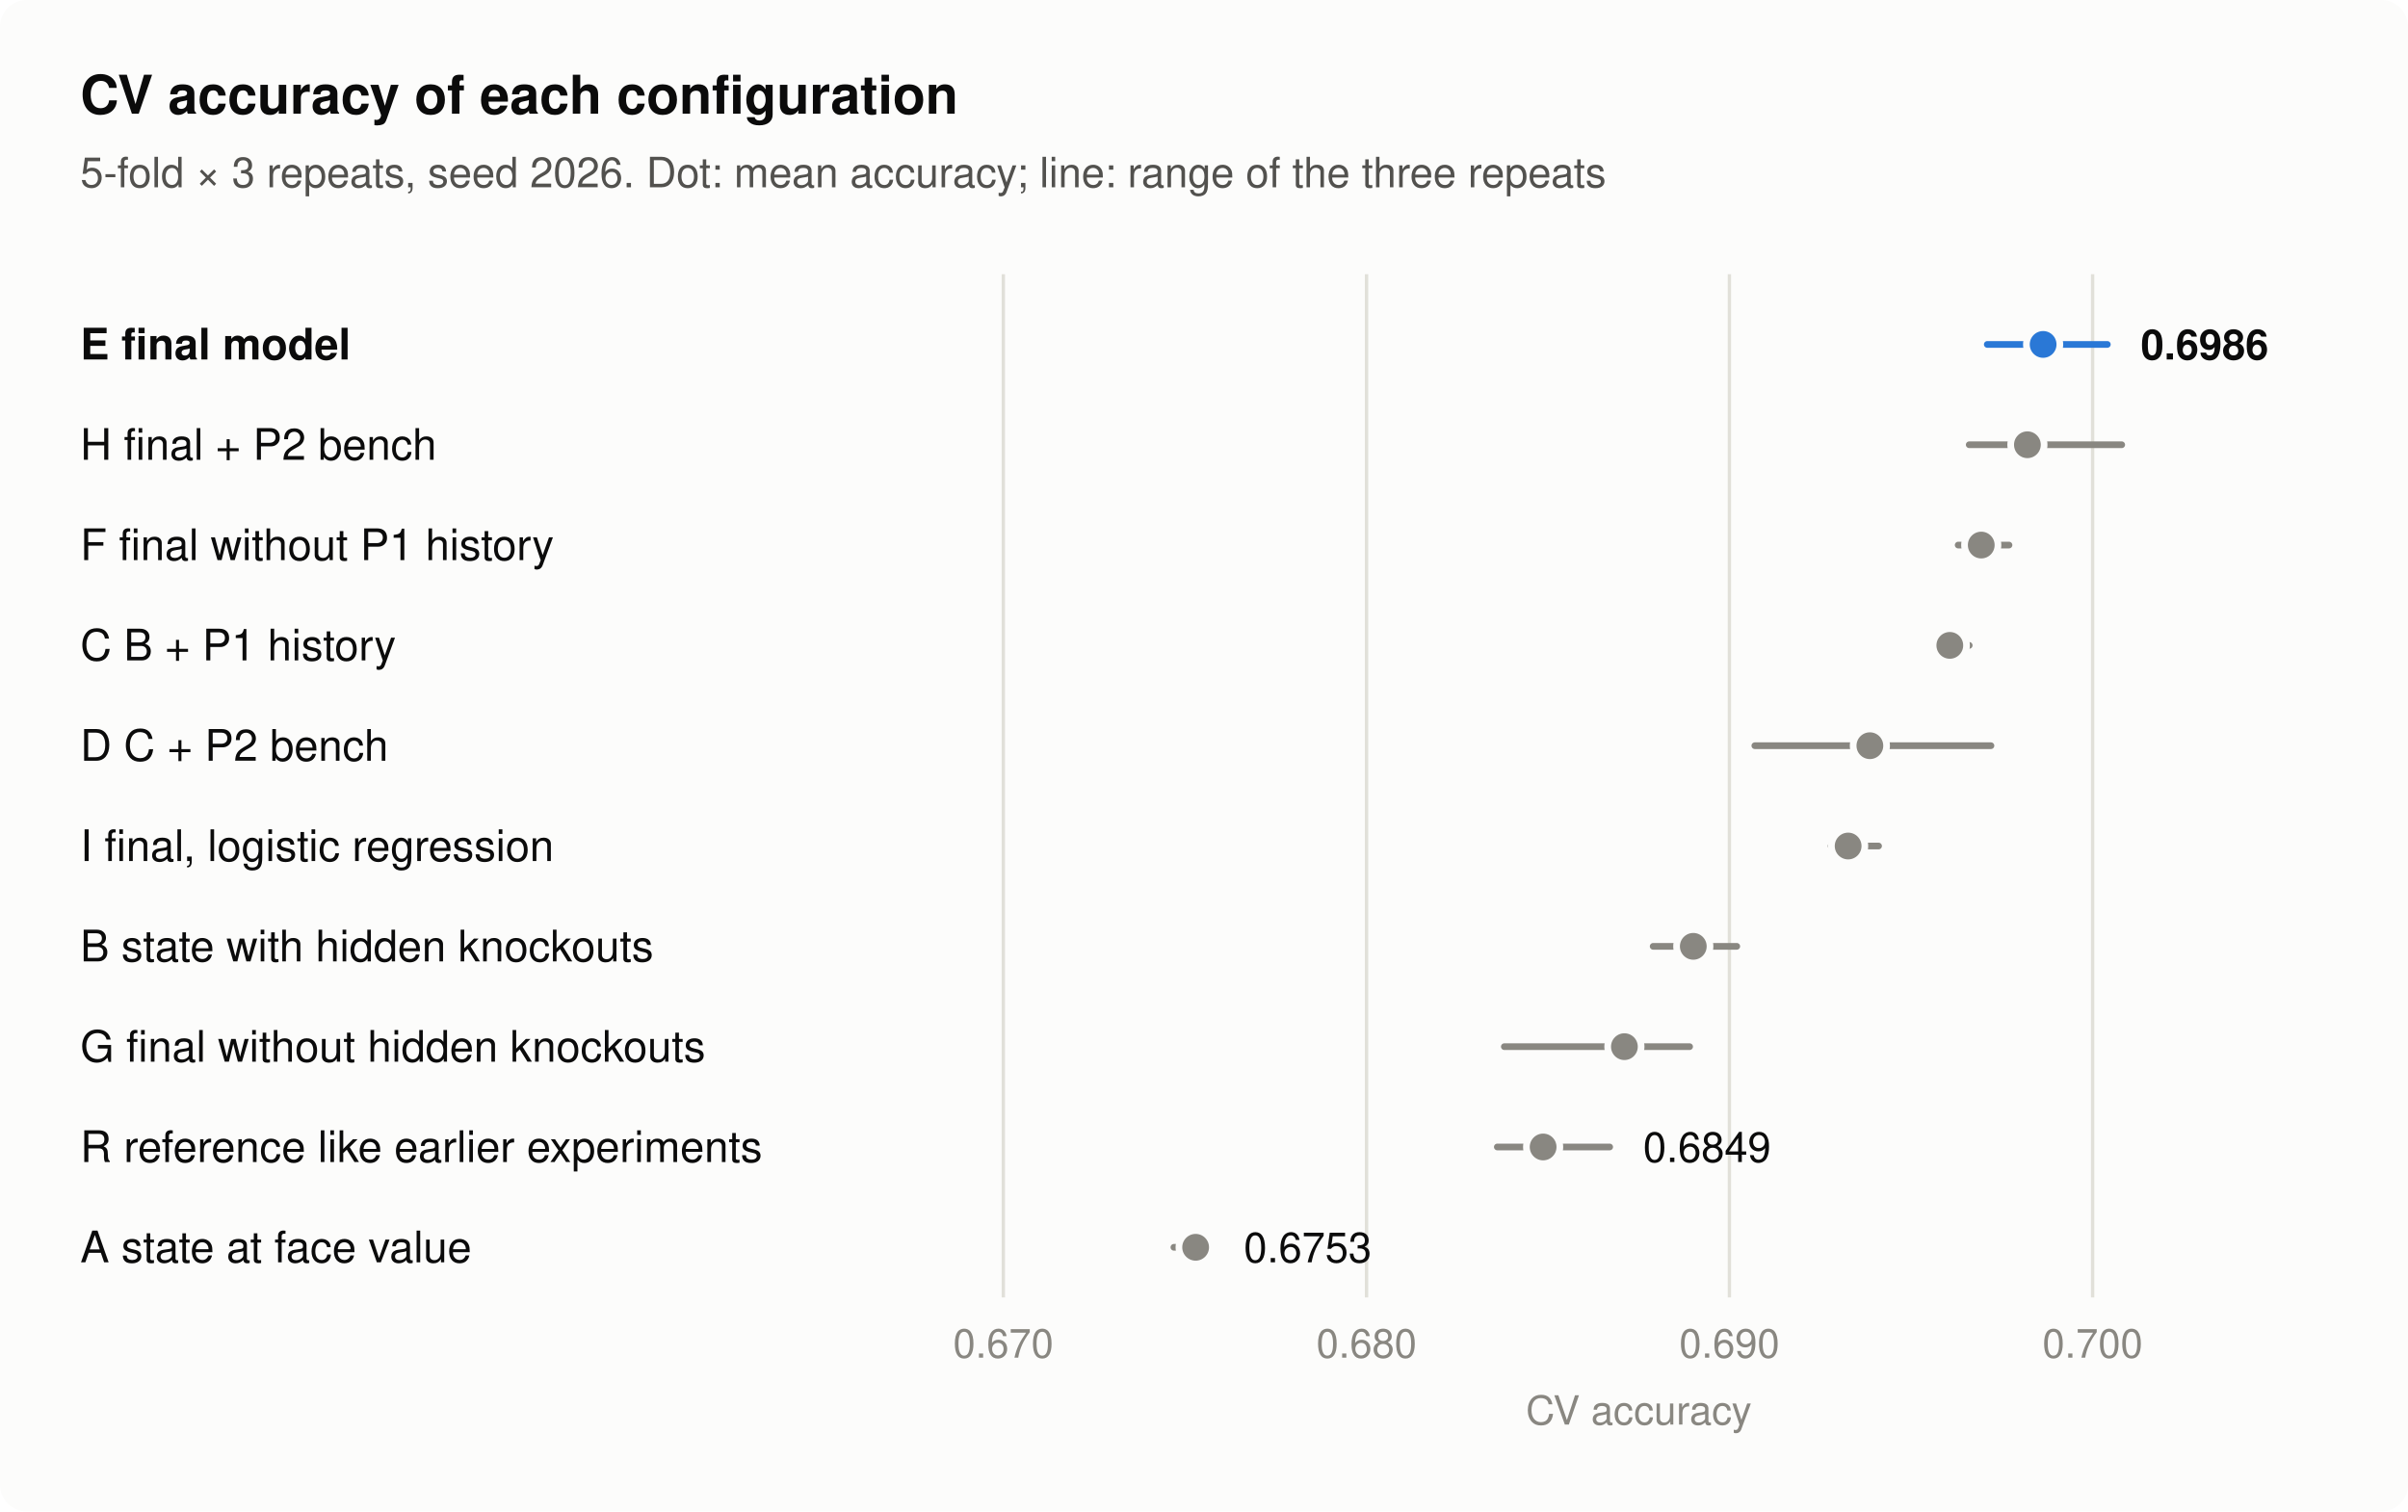
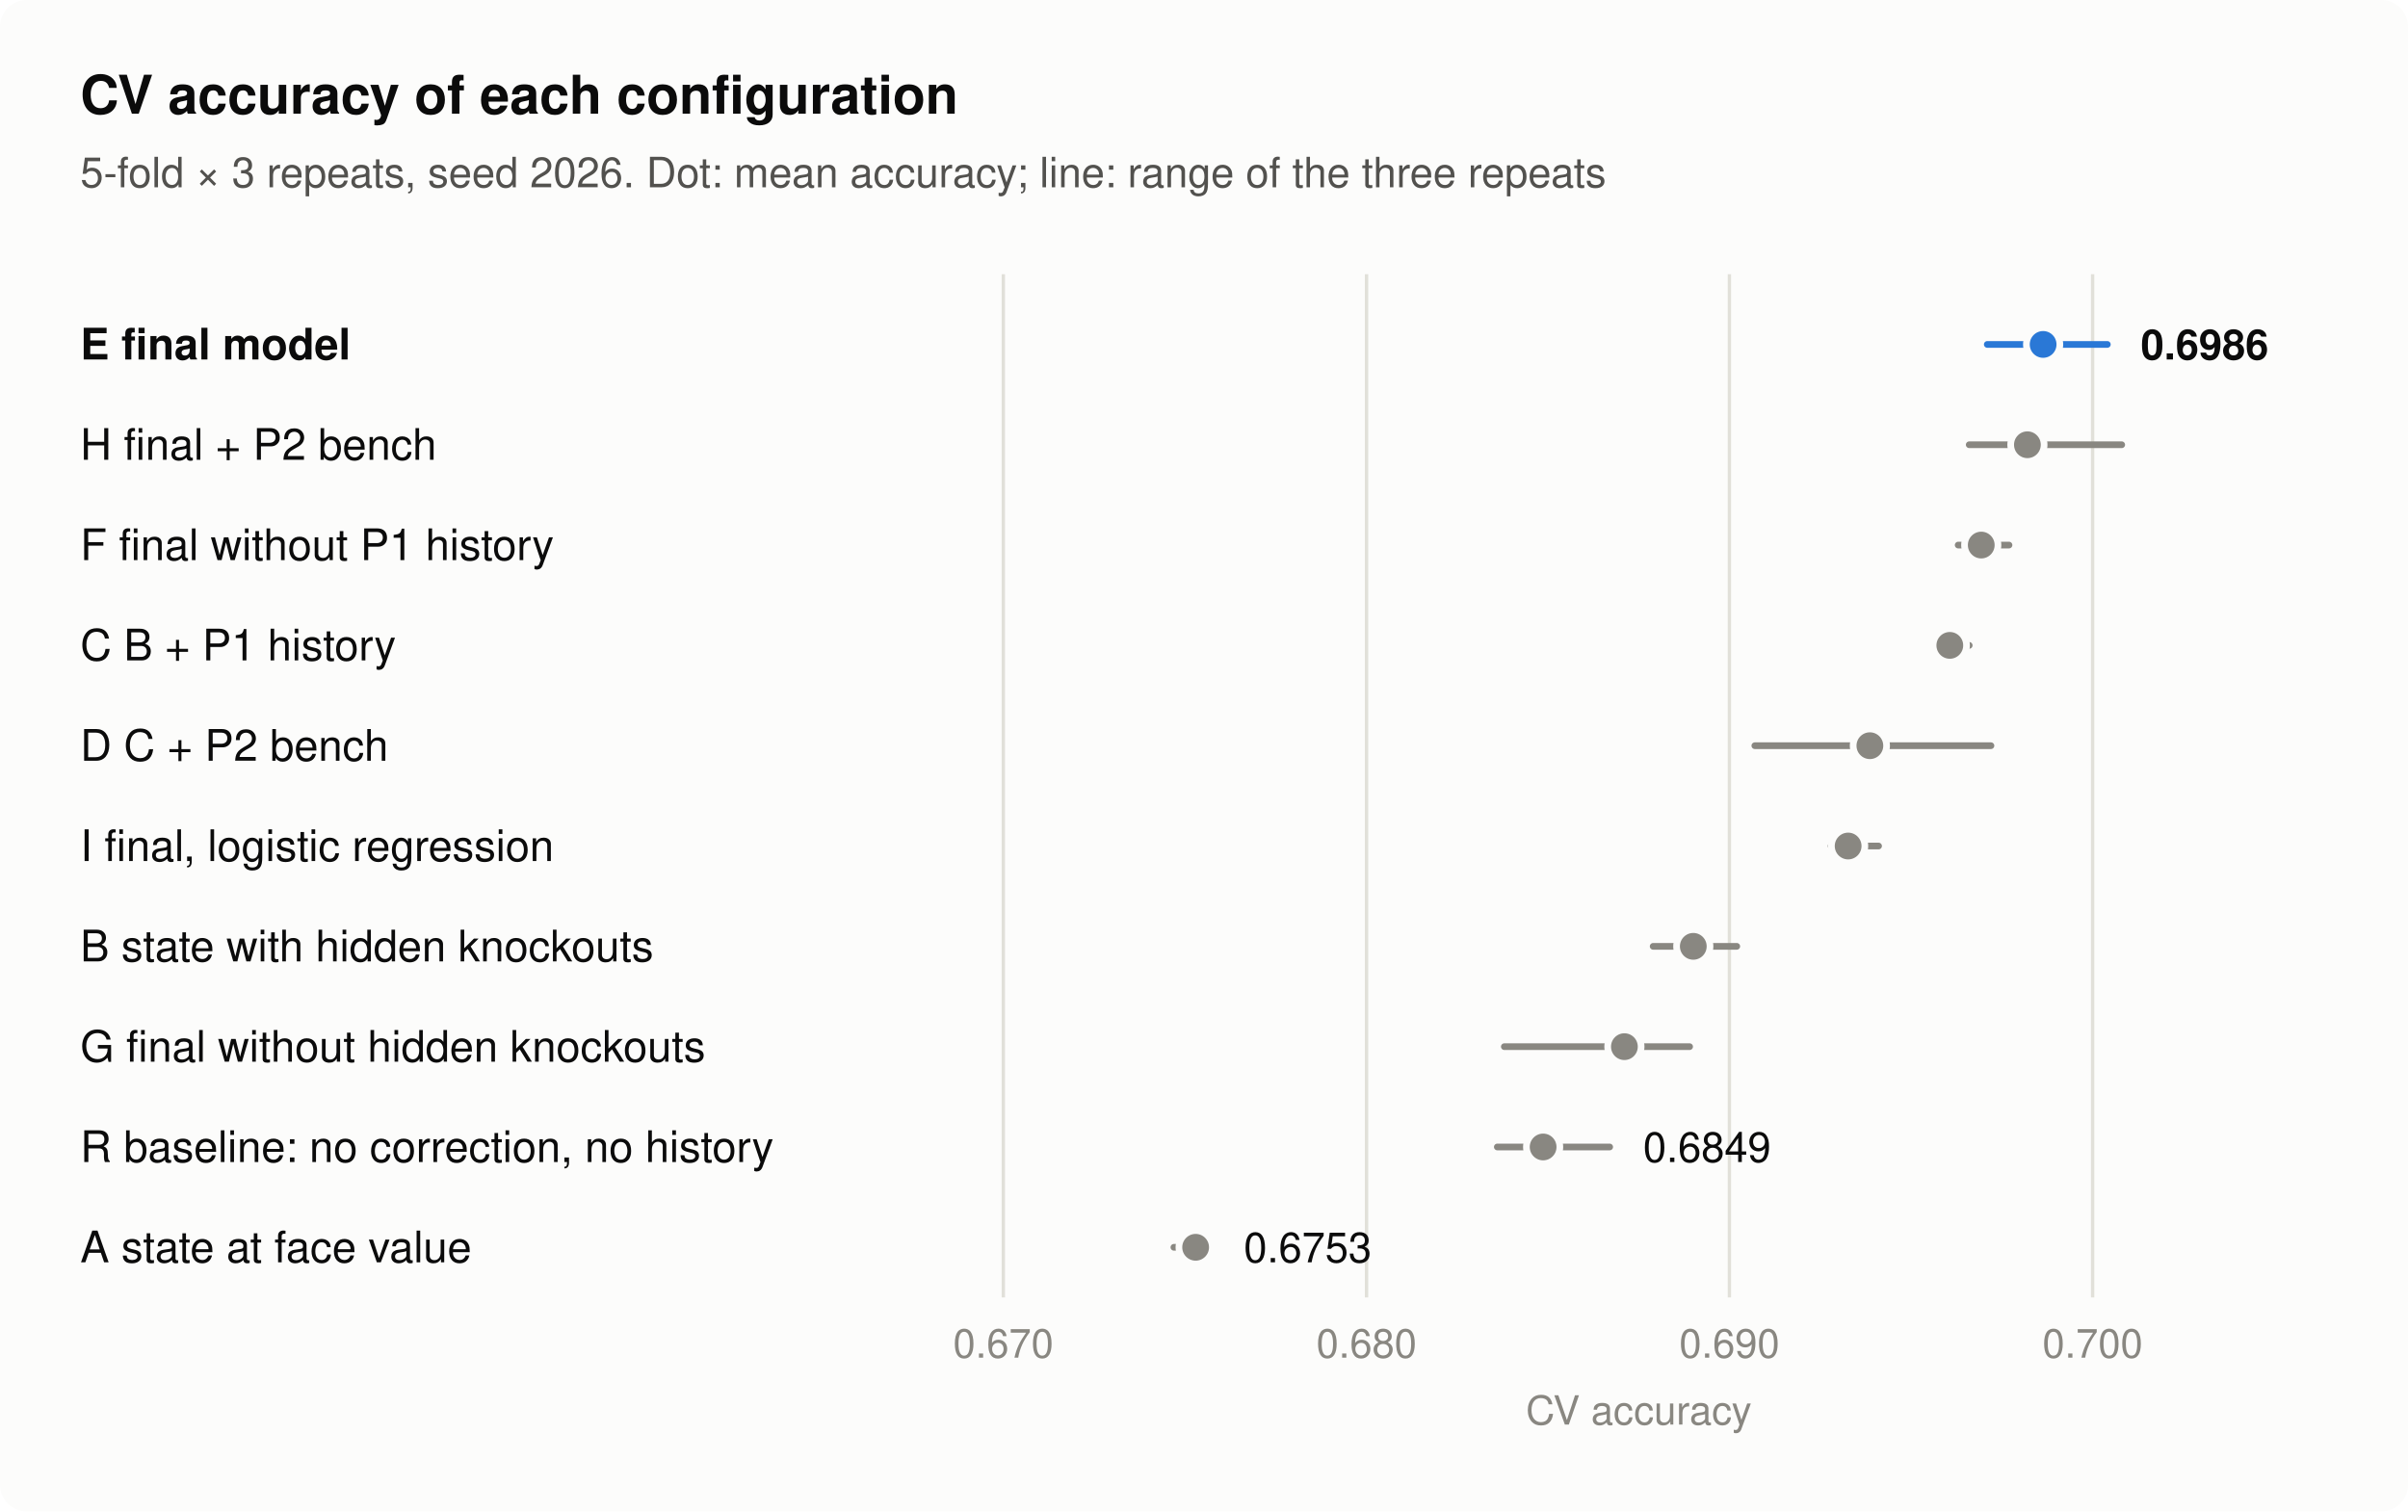
<svg xmlns="http://www.w3.org/2000/svg" width="720" height="452" viewBox="0 0 720 452" role="img" aria-labelledby="t d">
  <style>
svg { font-family: system-ui, -apple-system, "Segoe UI", Helvetica, Arial, sans-serif; }
.surface { fill: #fcfcfb; }
.ink { fill: #0b0b0b; } .ink2 { fill: #52514e; } .muted { fill: #898781; }
.grid { stroke: #e1e0d9; } .axis { stroke: #c3c2b7; } .err { stroke: #52514e; }
.ring { stroke: #fcfcfb; }
.accent { fill: #2a78d6; } .accent-line { stroke: #2a78d6; }
.slot2 { fill: #eb6834; } .slot3 { fill: #1baf7a; }
.rest { fill: #898781; } .rest-line { stroke: #898781; }
.num { font-variant-numeric: tabular-nums; }
@media (prefers-color-scheme: dark) {
  .surface { fill: #1a1a19; }
  .ink { fill: #f0efec; } .ink2 { fill: #c3c2b7; }
  .grid { stroke: #2c2c2a; } .axis { stroke: #383835; } .err { stroke: #c3c2b7; }
  .ring { stroke: #1a1a19; }
  .accent { fill: #3987e5; } .accent-line { stroke: #3987e5; }
  .slot2 { fill: #d95926; } .slot3 { fill: #199e70; }
}
</style>
  <rect class="surface" x="0" y="0" width="720" height="452" rx="8" />
  <text x="24.0" y="34.0" class="ink" font-size="16" text-anchor="start" font-weight="600">CV accuracy of each configuration</text>
  <text x="24.0" y="56.0" class="ink2" font-size="12.5" text-anchor="start">5-fold × 3 repeats, seed 2026. Dot: mean accuracy; line: range of the three repeats</text>
  <line x1="300.0" y1="82.0" x2="300.0" y2="388.0" class="grid" stroke-width="1.0" stroke-linecap="butt" />
  <text x="300.0" y="406.0" class="muted num" font-size="12" text-anchor="middle">0.670</text>
  <line x1="408.6" y1="82.0" x2="408.6" y2="388.0" class="grid" stroke-width="1.0" stroke-linecap="butt" />
  <text x="408.6" y="406.0" class="muted num" font-size="12" text-anchor="middle">0.680</text>
  <line x1="517.1" y1="82.0" x2="517.1" y2="388.0" class="grid" stroke-width="1.0" stroke-linecap="butt" />
  <text x="517.1" y="406.0" class="muted num" font-size="12" text-anchor="middle">0.690</text>
  <line x1="625.7" y1="82.0" x2="625.7" y2="388.0" class="grid" stroke-width="1.0" stroke-linecap="butt" />
  <text x="625.7" y="406.0" class="muted num" font-size="12" text-anchor="middle">0.700</text>
  <text x="24.0" y="107.5" class="ink" font-size="13" text-anchor="start" font-weight="600">E  final model</text>
  <line x1="594.2" y1="103.0" x2="630.1" y2="103.0" class="accent-line" stroke-width="2" stroke-linecap="round" />
  <circle cx="610.9" cy="103.0" r="5" class="accent ring" stroke-width="2" />
  <text x="640.1" y="107.5" class="ink num" font-size="12.5" text-anchor="start" font-weight="600">0.6986</text>
  <text x="24.0" y="137.5" class="ink" font-size="13" text-anchor="start">H  final + P2 bench</text>
  <line x1="588.8" y1="133.0" x2="634.4" y2="133.0" class="rest-line" stroke-width="2" stroke-linecap="round" />
  <circle cx="606.2" cy="133.0" r="5" class="rest ring" stroke-width="2" />
  <text x="24.0" y="167.5" class="ink" font-size="13" text-anchor="start">F  final without P1 history</text>
  <line x1="585.5" y1="163.0" x2="600.7" y2="163.0" class="rest-line" stroke-width="2" stroke-linecap="round" />
  <circle cx="592.4" cy="163.0" r="5" class="rest ring" stroke-width="2" />
  <text x="24.0" y="197.5" class="ink" font-size="13" text-anchor="start">C  B + P1 history</text>
  <line x1="580.1" y1="193.0" x2="588.8" y2="193.0" class="rest-line" stroke-width="2" stroke-linecap="round" />
  <circle cx="583.0" cy="193.0" r="5" class="rest ring" stroke-width="2" />
  <text x="24.0" y="227.5" class="ink" font-size="13" text-anchor="start">D  C + P2 bench</text>
  <line x1="524.7" y1="223.0" x2="595.3" y2="223.0" class="rest-line" stroke-width="2" stroke-linecap="round" />
  <circle cx="559.1" cy="223.0" r="5" class="rest ring" stroke-width="2" />
  <text x="24.0" y="257.5" class="ink" font-size="13" text-anchor="start">I  final, logistic regression</text>
  <line x1="547.5" y1="253.0" x2="561.7" y2="253.0" class="rest-line" stroke-width="2" stroke-linecap="round" />
  <circle cx="552.6" cy="253.0" r="5" class="rest ring" stroke-width="2" />
  <text x="24.0" y="287.5" class="ink" font-size="13" text-anchor="start">B  state with hidden knockouts</text>
  <line x1="494.3" y1="283.0" x2="519.3" y2="283.0" class="rest-line" stroke-width="2" stroke-linecap="round" />
  <circle cx="506.3" cy="283.0" r="5" class="rest ring" stroke-width="2" />
  <text x="24.0" y="317.5" class="ink" font-size="13" text-anchor="start">G  final without hidden knockouts</text>
  <line x1="449.8" y1="313.0" x2="505.2" y2="313.0" class="rest-line" stroke-width="2" stroke-linecap="round" />
  <circle cx="485.7" cy="313.0" r="5" class="rest ring" stroke-width="2" />
-   <text x="24.0" y="347.5" class="ink" font-size="13" text-anchor="start">R  reference like earlier experiments</text>
+   <text x="24.0" y="347.5" class="ink" font-size="13" text-anchor="start">R  baseline: no correction, no history</text>
  <line x1="447.7" y1="343.0" x2="481.3" y2="343.0" class="rest-line" stroke-width="2" stroke-linecap="round" />
  <circle cx="461.4" cy="343.0" r="5" class="rest ring" stroke-width="2" />
  <text x="491.3" y="347.5" class="ink num" font-size="12.5" text-anchor="start">0.6849</text>
  <text x="24.0" y="377.5" class="ink" font-size="13" text-anchor="start">A  state at face value</text>
  <line x1="351.0" y1="373.0" x2="361.9" y2="373.0" class="rest-line" stroke-width="2" stroke-linecap="round" />
  <circle cx="357.5" cy="373.0" r="5" class="rest ring" stroke-width="2" />
  <text x="371.9" y="377.5" class="ink num" font-size="12.5" text-anchor="start">0.6753</text>
  <text x="490.0" y="426.0" class="muted" font-size="12" text-anchor="middle">CV accuracy</text>
</svg>
